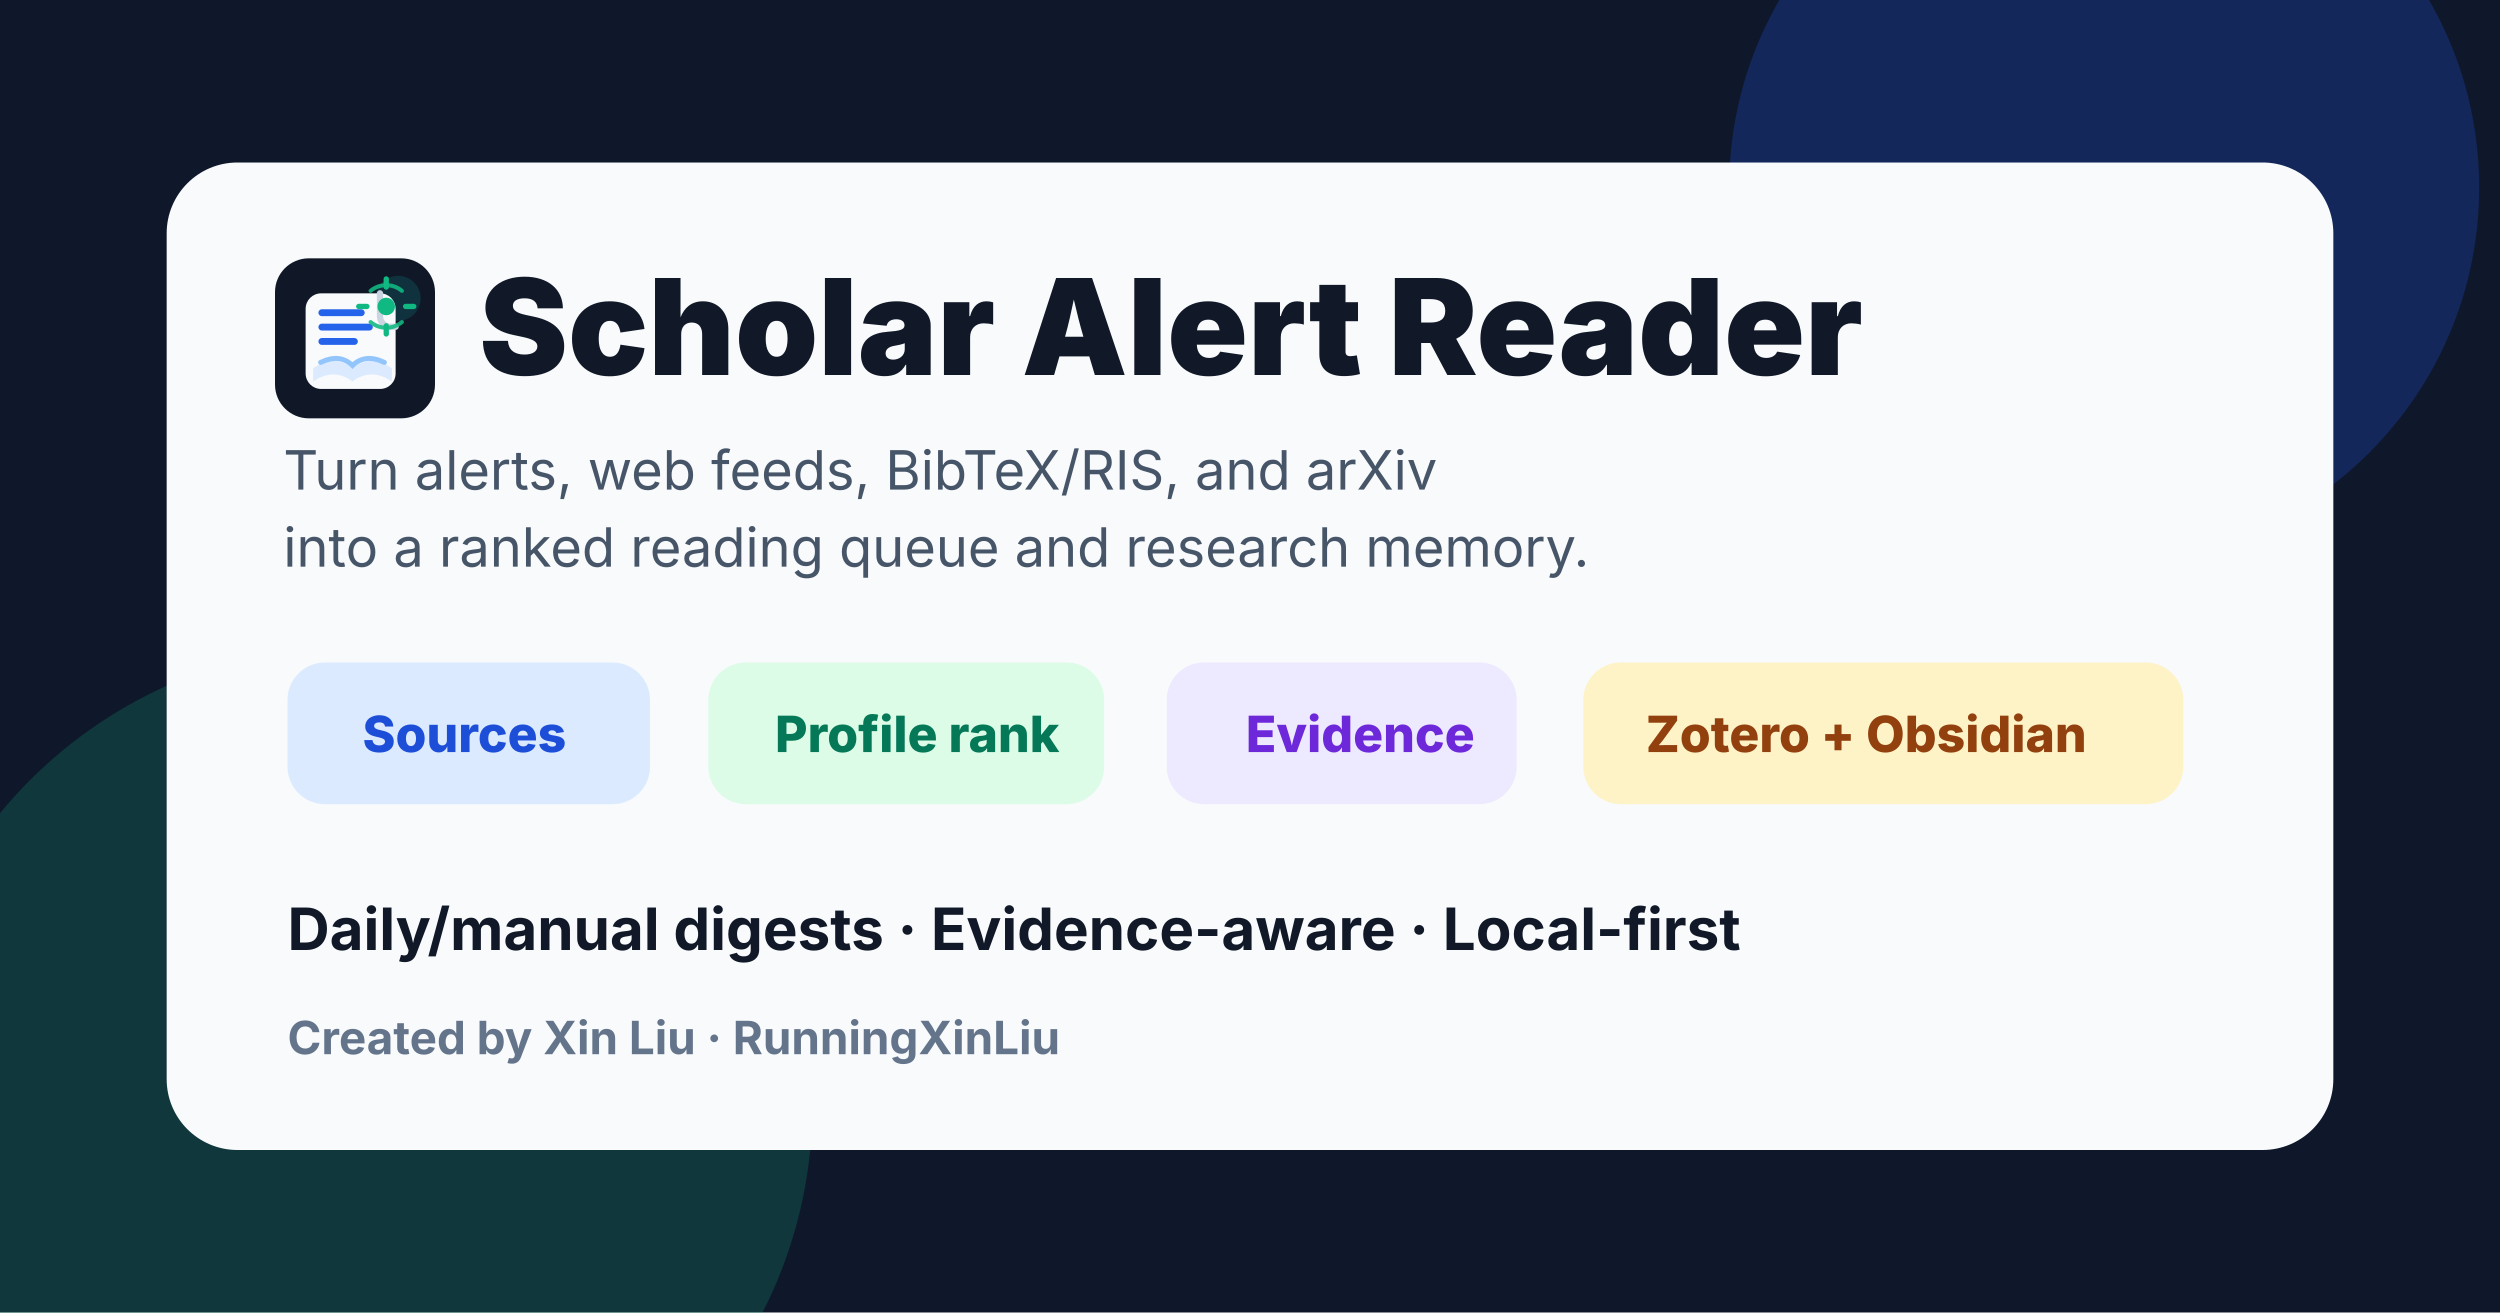
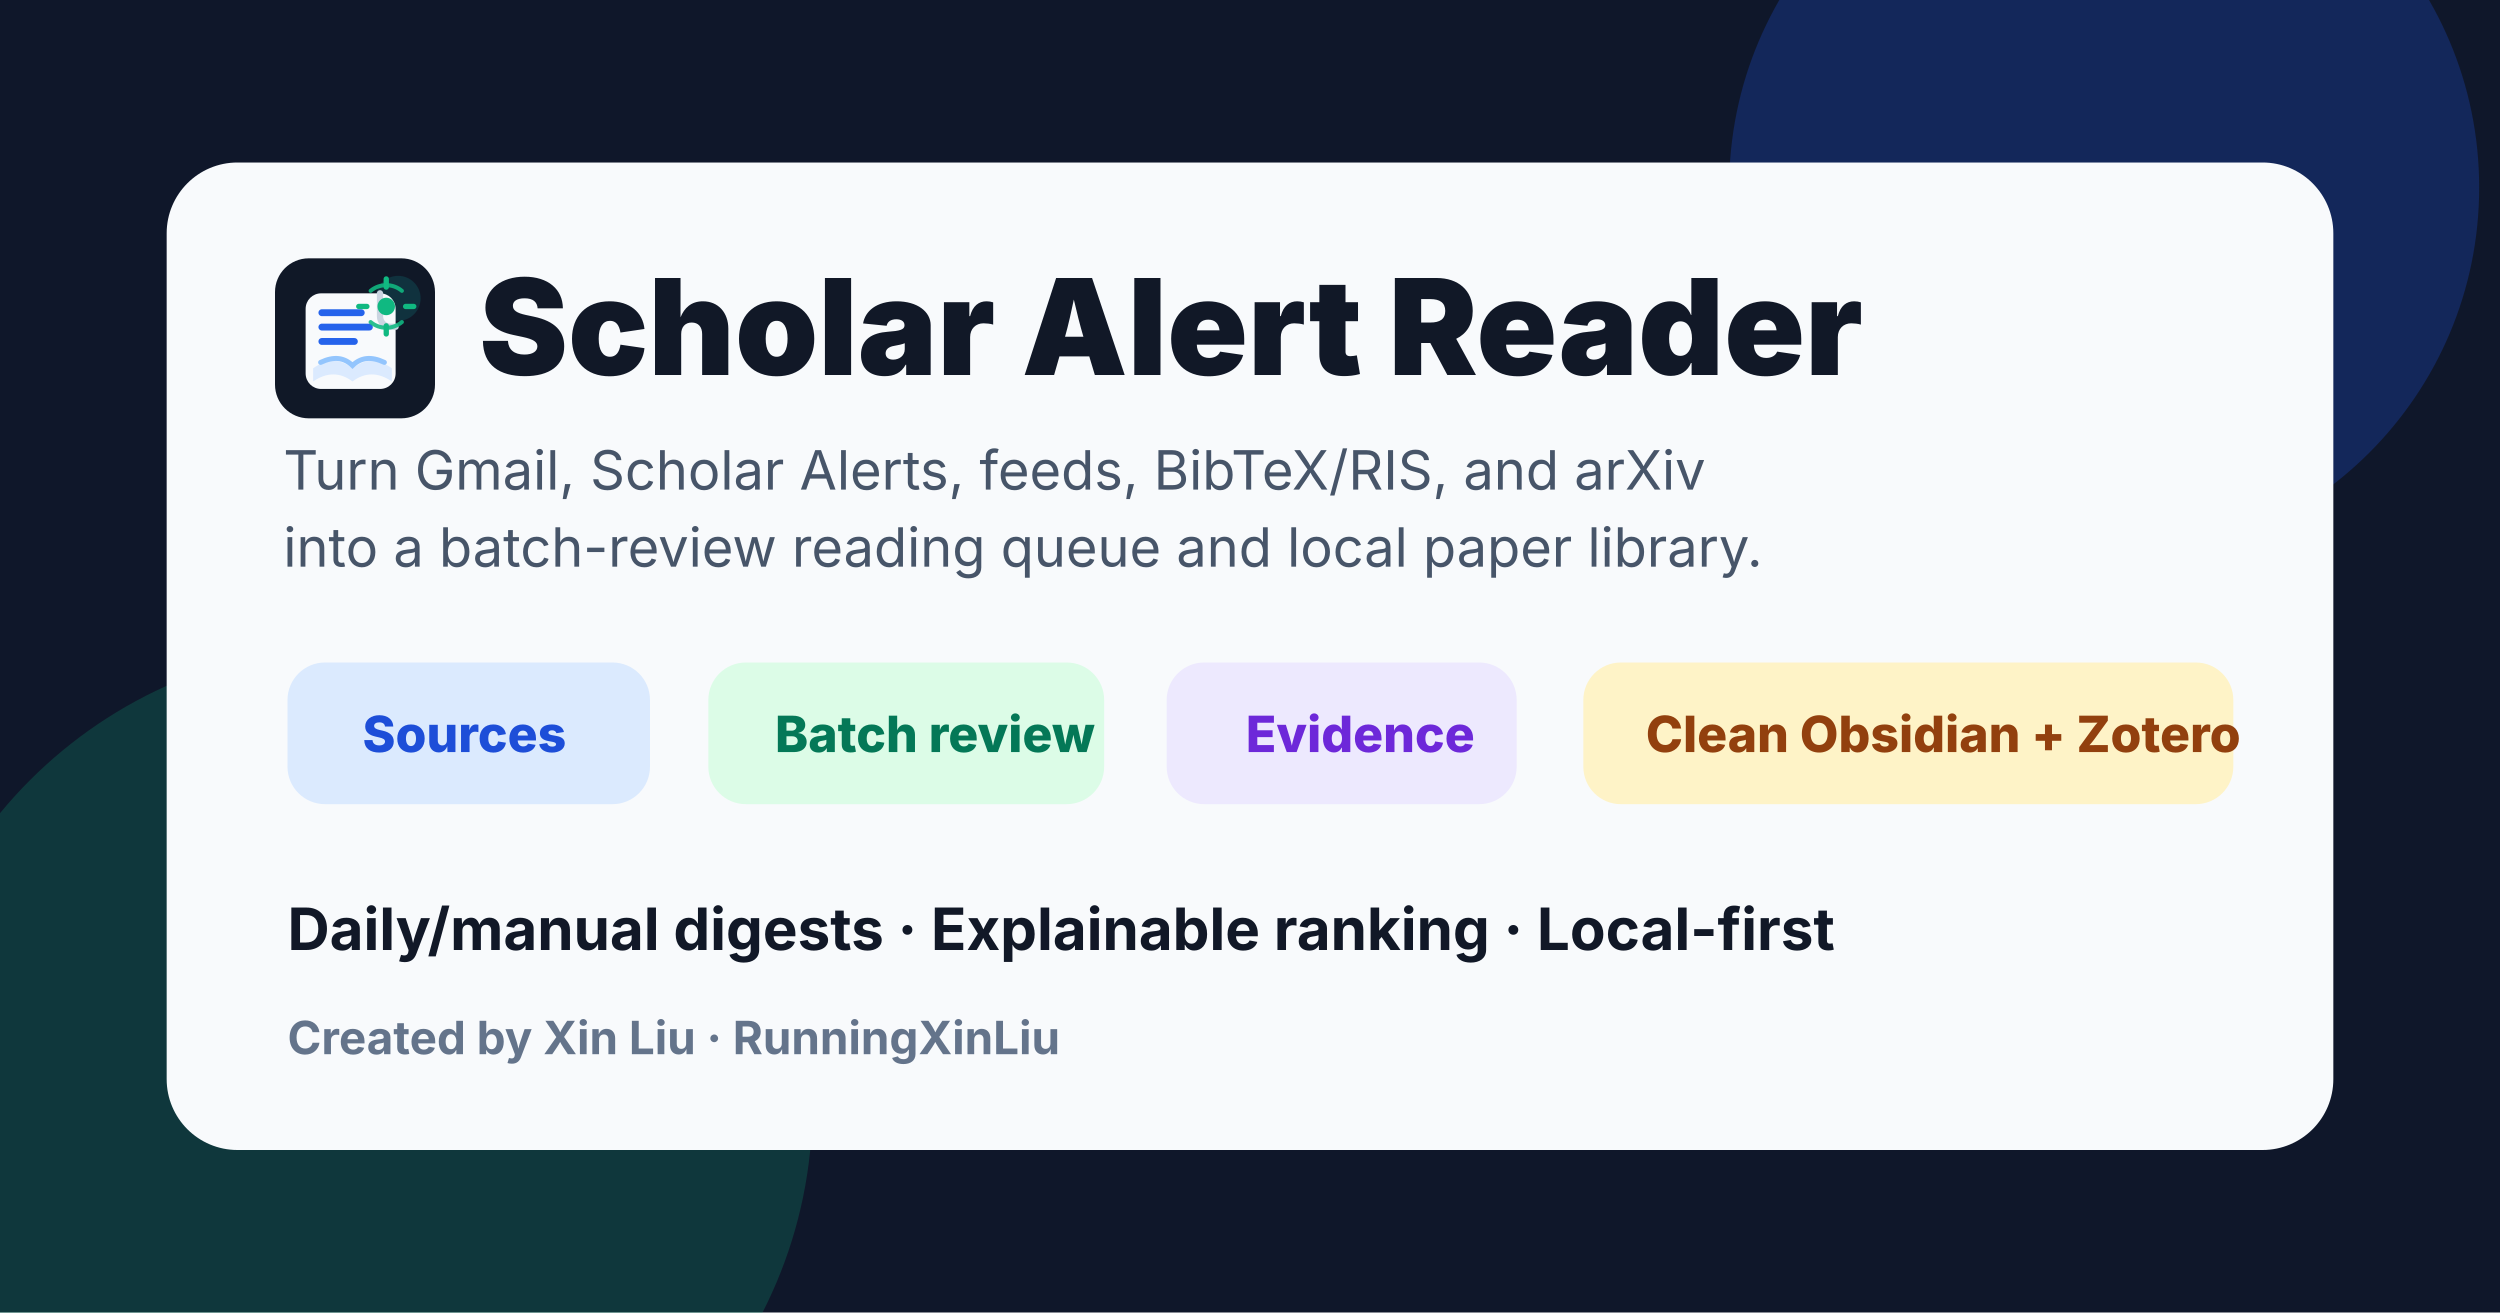
<svg xmlns="http://www.w3.org/2000/svg" width="1200" height="630" viewBox="0 0 1200 630" role="img" aria-labelledby="title desc">
  <rect width="1200" height="630" fill="#0f172a" />
  <circle cx="1010" cy="90" r="180" fill="#1d4ed8" opacity=".28" />
  <circle cx="170" cy="530" r="220" fill="#10b981" opacity=".20" />
  <rect x="80" y="78" width="1040" height="474" rx="34" fill="#f8fafc" />
  <g transform="translate(132 124) scale(.15)">
    <rect width="512" height="512" rx="108" fill="#101827" />
    <circle cx="394" cy="128" r="72" fill="#0ea5a4" opacity=".18" />
    <path d="M148 112h188c28 0 50 22 50 50v206c0 28-22 50-50 50H148c-28 0-50-22-50-50V162c0-28 22-50 50-50z" fill="#f8fafc" />
    <path d="M336 112v74c0 18 15 33 33 33h17" fill="none" stroke="#cbd5e1" stroke-width="20" stroke-linecap="round" />
    <path d="M150 174h126M150 220h152M150 266h104" stroke="#2563eb" stroke-width="22" stroke-linecap="round" />
    <path d="M122 352c44-32 86-32 126 0 40-32 82-32 126 0v42c-44-30-86-30-126 0-40-30-82-30-126 0v-42z" fill="#dbeafe" />
    <circle cx="356" cy="154" r="28" fill="#10b981" />
    <path d="M356 92v-26M356 242v-26M294 154h-26M444 154h-26" stroke="#10b981" stroke-width="17" stroke-linecap="round" />
    <path d="M306 104a78 78 0 0 1 100 0M306 204a78 78 0 0 0 100 0" fill="none" stroke="#10b981" stroke-width="13" stroke-linecap="round" opacity=".88" />
    <path d="M146 333c42-20 75-16 102 10 27-26 60-30 102-10" fill="none" stroke="#93c5fd" stroke-width="16" stroke-linecap="round" />
  </g>
  <text x="230" y="180" fill="#111827" font-family="Inter, Arial, sans-serif" font-size="64" font-weight="850">Scholar Alert Reader</text>
-   <text x="136" y="235" fill="#475569" font-family="Inter, Arial, sans-serif" font-size="26">Turn alerts, web feeds, BibTeX/RIS, and arXiv</text>
-   <text x="136" y="272" fill="#475569" font-family="Inter, Arial, sans-serif" font-size="26">into a ranked reading queue and research memory.</text>
+   <text x="136" y="235" fill="#475569" font-family="Inter, Arial, sans-serif" font-size="26">Turn Gmail, Scholar Alerts, feeds, BibTeX/RIS, and arXiv</text>
+   <text x="136" y="272" fill="#475569" font-family="Inter, Arial, sans-serif" font-size="26">into a batch-review reading queue and local paper library.</text>
  <g font-family="Inter, Arial, sans-serif" font-weight="800" font-size="24">
    <rect x="138" y="318" width="174" height="68" rx="18" fill="#dbeafe" />
    <text x="174" y="361" fill="#1d4ed8">Sources</text>
    <rect x="340" y="318" width="190" height="68" rx="18" fill="#dcfce7" />
-     <text x="372" y="361" fill="#047857">Profile rank</text>
+     <text x="372" y="361" fill="#047857">Batch review</text>
    <rect x="560" y="318" width="168" height="68" rx="18" fill="#ede9fe" />
    <text x="598" y="361" fill="#6d28d9">Evidence</text>
-     <rect x="760" y="318" width="288" height="68" rx="18" fill="#fef3c7" />
-     <text x="790" y="361" fill="#92400e">Zotero + Obsidian</text>
+     <rect x="760" y="318" width="312" height="68" rx="18" fill="#fef3c7" />
+     <text x="790" y="361" fill="#92400e">Clean Obsidian + Zotero</text>
  </g>
-   <text x="138" y="456" fill="#111827" font-family="Inter, Arial, sans-serif" font-size="28" font-weight="750">Daily/manual digests · Evidence-aware · Local-first</text>
+   <text x="138" y="456" fill="#111827" font-family="Inter, Arial, sans-serif" font-size="28" font-weight="750">Daily/manual digests · Explainable ranking · Local-first</text>
  <text x="138" y="506" fill="#64748b" font-family="Inter, Arial, sans-serif" font-size="22" font-weight="650">Created by Xin Liu · RunningXinLiu</text>
</svg>
